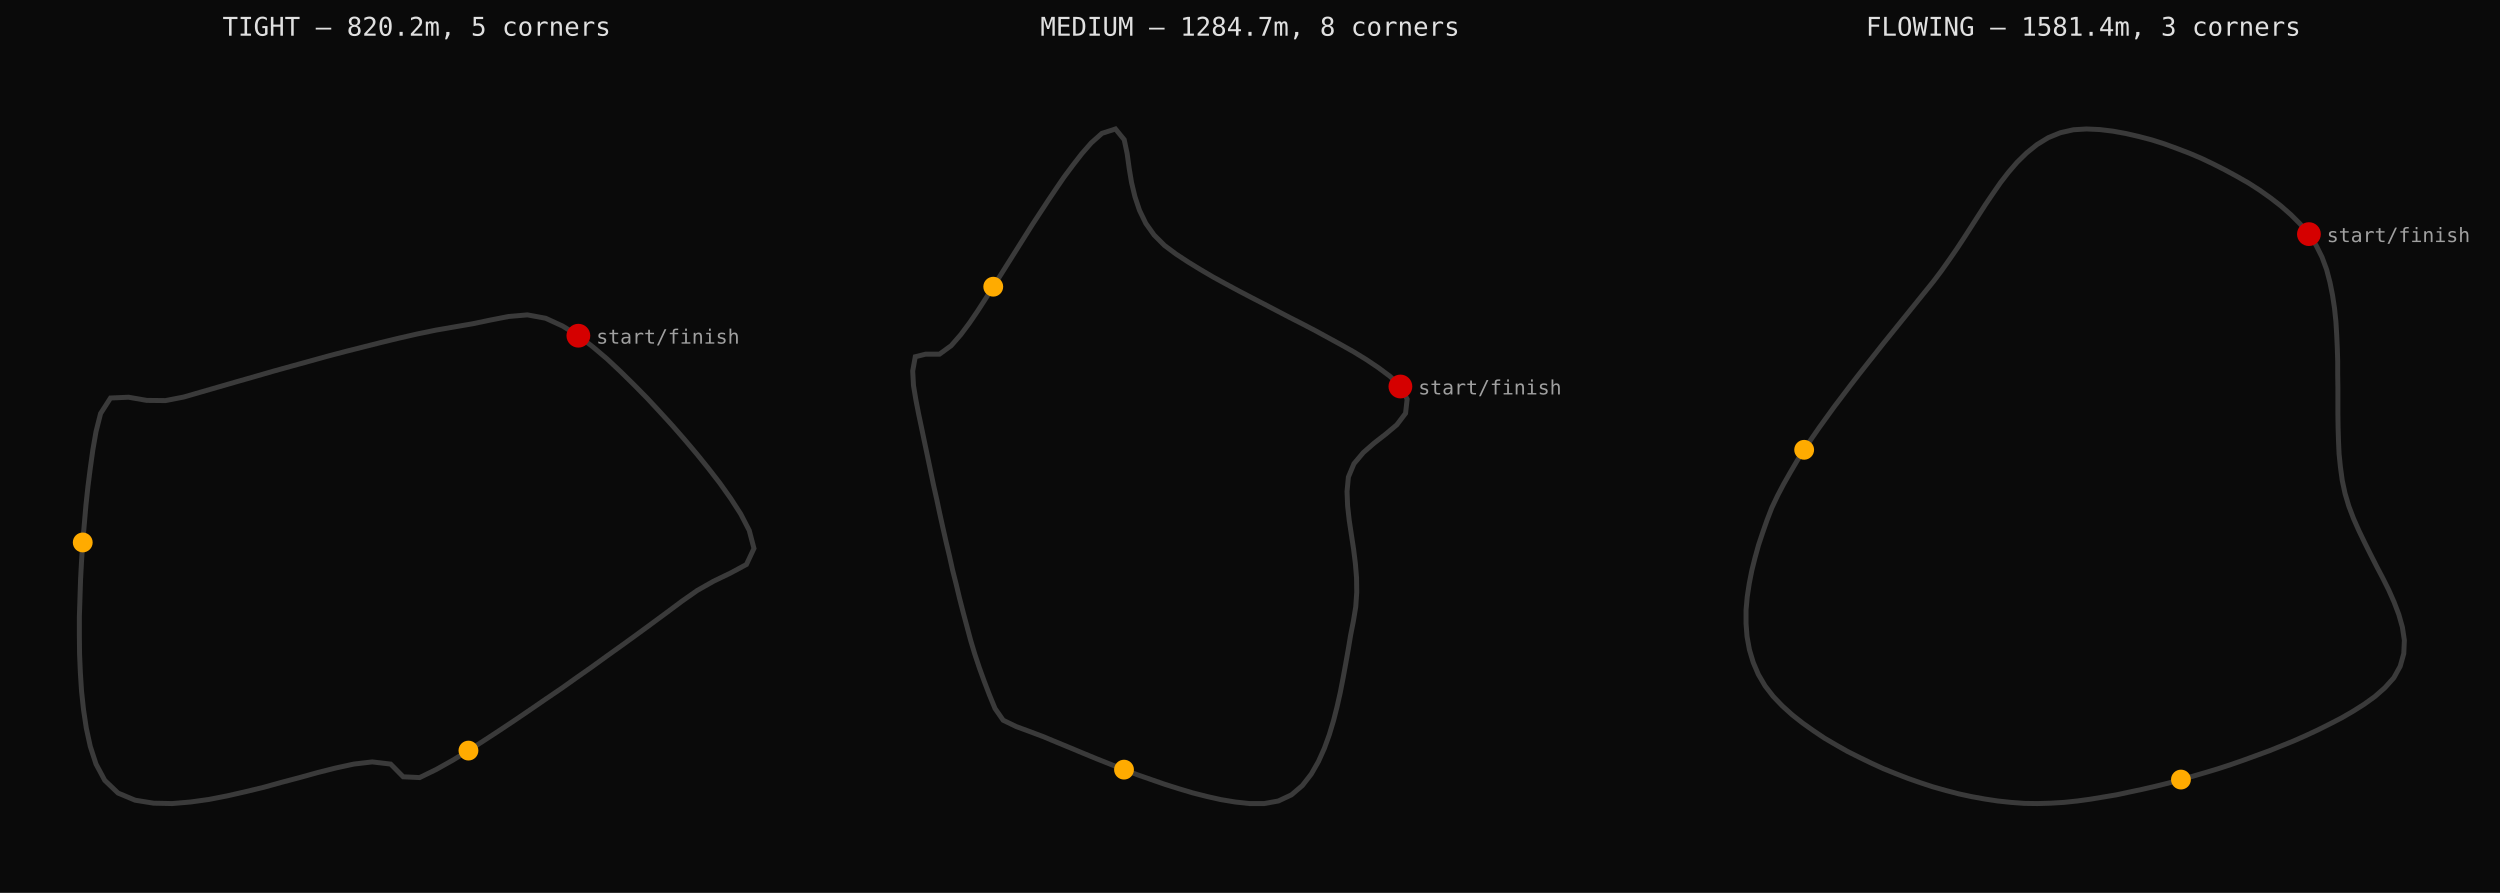
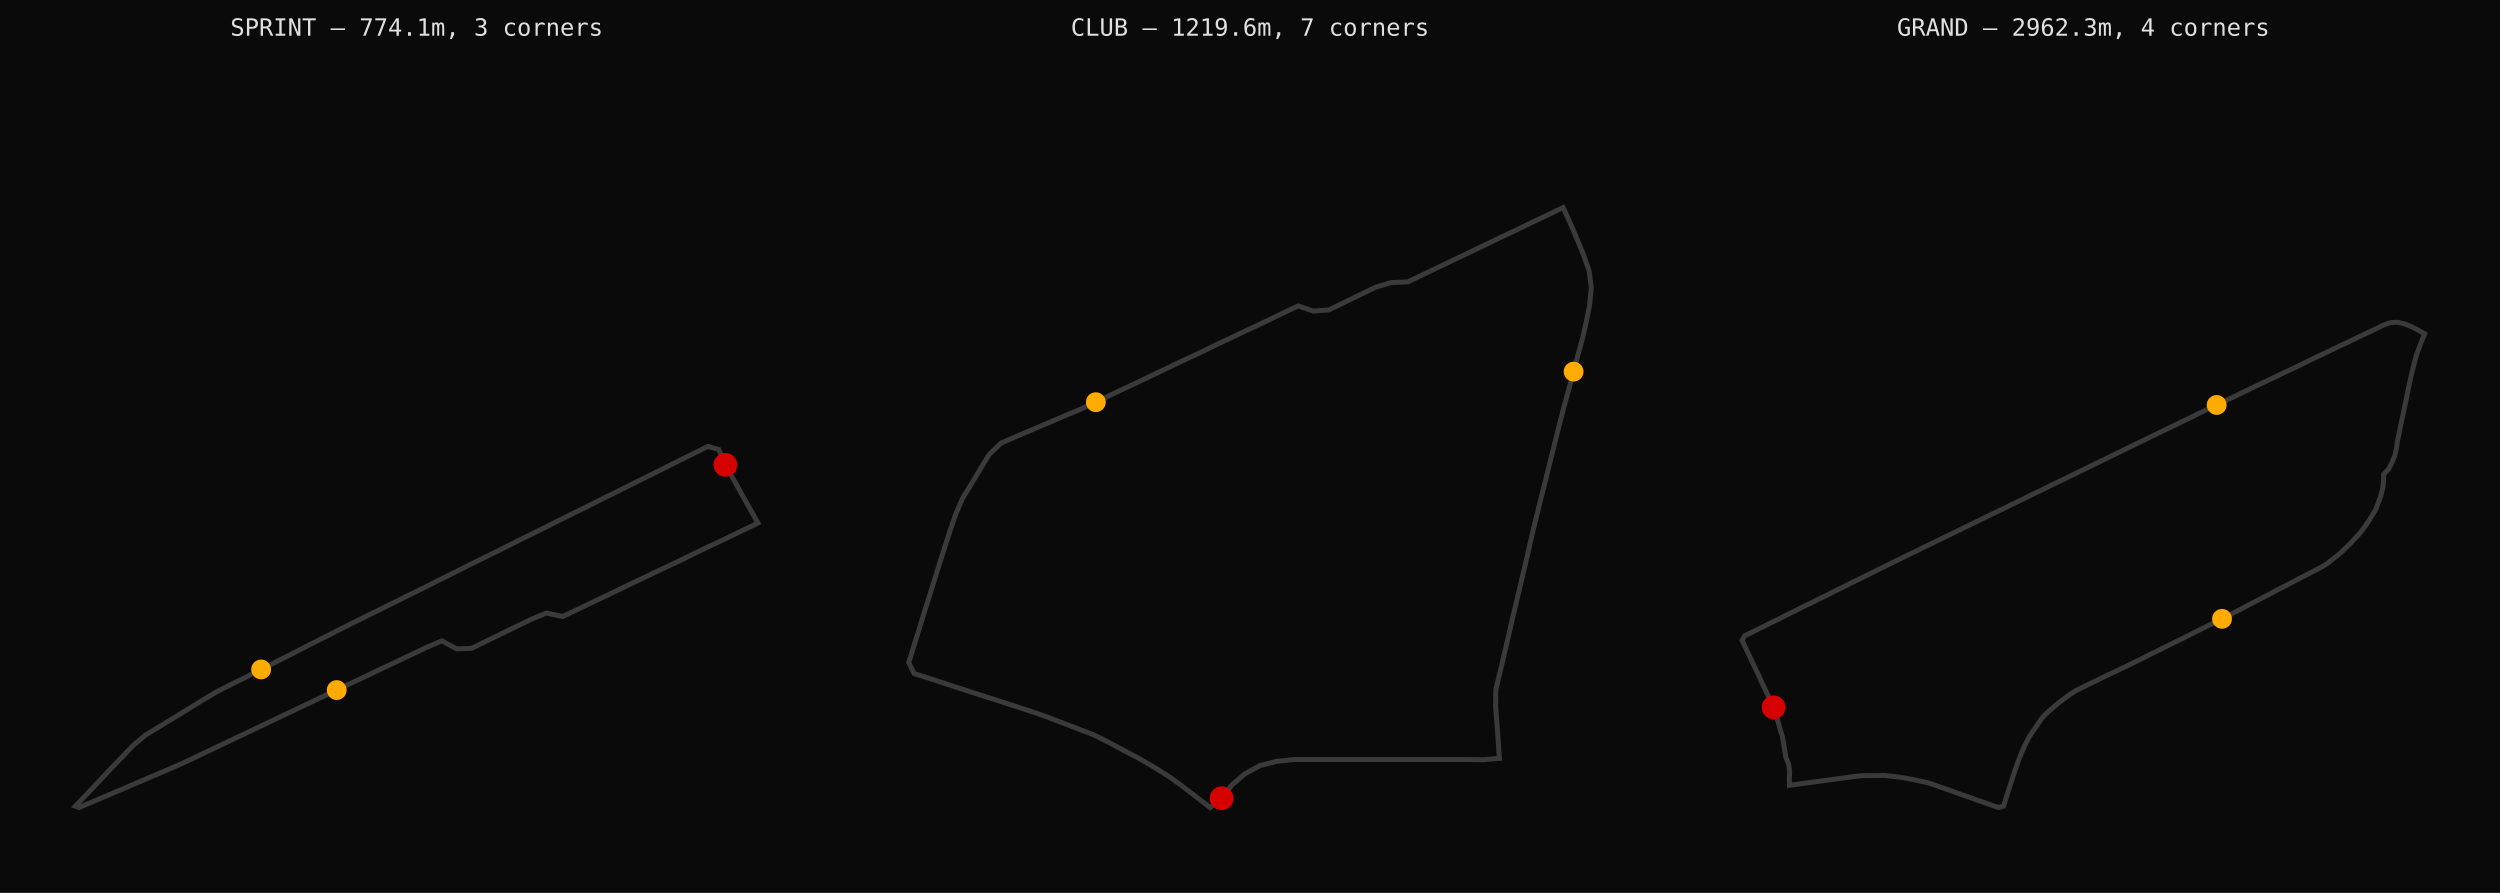
<svg xmlns="http://www.w3.org/2000/svg" width="1260" height="450" viewBox="0 0 1260 450" font-family="monospace">
  <rect width="100%" height="100%" fill="#0a0a0a" />
  <g transform="translate(0,0)">
-     <text x="210.0" y="18" fill="#e0e0e0" font-size="13" text-anchor="middle">TIGHT — 820.2m, 5 corners</text>
+     <text x="210.0" y="18" fill="#e0e0e0" font-size="12" text-anchor="middle">SPRINT — 774.1m, 3 corners</text>
    <g transform="translate(0,25)">
-       <polygon points="291.5,144.2 283.5,139.3 275.0,135.4 265.8,133.7 256.4,134.5 247.2,136.3 238.1,138.2 228.8,139.8 219.6,141.4 210.4,143.3 201.2,145.4 192.1,147.6 183.0,149.9 173.9,152.2 164.8,154.6 155.8,157.1 146.7,159.6 137.7,162.1 128.7,164.7 119.6,167.3 110.6,169.9 101.6,172.5 92.6,175.1 83.4,176.9 74.0,176.8 64.8,175.2 55.7,175.6 50.7,183.4 48.4,192.5 46.8,201.7 45.5,211.0 44.3,220.4 43.3,229.7 42.5,239.0 41.7,248.4 41.1,257.8 40.6,267.1 40.3,276.5 40.0,285.9 40.0,295.3 40.1,304.6 40.5,314.0 41.1,323.4 42.1,332.7 43.5,342.0 45.5,351.2 48.4,360.1 52.8,368.3 59.5,374.7 68.1,378.3 77.4,379.8 86.8,380.0 96.1,379.2 105.4,377.9 114.6,376.1 123.8,374.0 132.9,371.8 141.9,369.3 151.0,366.9 160.0,364.4 169.1,362.1 178.3,360.1 187.6,359.0 196.9,360.1 203.2,366.5 211.5,366.9 219.9,362.8 228.1,358.2 236.1,353.3 244.0,348.2 251.8,343.1 259.6,337.9 267.4,332.6 275.1,327.3 282.9,322.0 290.5,316.6 298.2,311.2 305.8,305.7 313.5,300.2 321.1,294.7 328.6,289.2 336.2,283.6 343.7,278.0 351.4,272.6 359.5,268.0 368.0,263.9 376.2,259.5 380.0,251.4 377.6,242.3 373.3,234.0 368.2,226.1 362.8,218.5 357.0,211.0 351.1,203.7 345.1,196.6 338.9,189.5 332.6,182.6 326.2,175.7 319.6,169.0 312.9,162.4 306.1,156.0 298.9,149.9" fill="none" stroke="#3a3a3a" stroke-width="2.5" />
-       <circle cx="291.5" cy="144.2" r="6" fill="#d50000" />
-       <text x="300.5" y="148.2" fill="#a0a0a0" font-size="10">start/finish</text>
-       <circle cx="41.7" cy="248.4" r="5" fill="#ffab00" />
-       <circle cx="236.1" cy="353.3" r="5" fill="#ffab00" />
+       <polygon points="365.6,209.3 362.3,201.6 356.8,200.0 349.3,203.7 341.8,207.4 334.3,211.2 326.8,214.9 319.3,218.6 311.8,222.4 304.2,226.1 296.7,229.9 289.2,233.6 281.7,237.3 274.2,241.1 266.7,244.8 259.2,248.5 251.7,252.3 244.1,256.0 236.6,259.7 229.1,263.5 221.6,267.2 214.1,271.0 206.6,274.7 199.1,278.4 191.5,282.2 184.0,285.9 176.5,289.6 169.0,293.4 161.5,297.2 154.0,301.0 146.6,304.8 139.1,308.6 131.6,312.4 124.1,316.2 116.6,319.9 109.1,323.7 101.9,328.0 94.8,332.4 87.6,336.8 80.4,341.2 73.3,345.5 66.9,350.9 61.1,357.0 55.3,363.0 49.6,369.1 43.8,375.2 38.0,381.3 39.9,382.0 47.6,378.7 55.3,375.4 63.1,372.1 70.8,368.8 78.5,365.5 86.2,362.2 93.9,358.8 101.5,355.2 109.0,351.6 116.6,348.0 124.2,344.4 131.8,340.8 139.3,337.2 146.9,333.6 154.5,330.0 162.1,326.4 169.7,322.8 177.2,319.2 184.8,315.6 192.4,312.0 200.0,308.4 207.6,304.8 215.1,301.2 222.7,298.0 230.1,302.0 237.6,301.8 245.2,298.1 252.7,294.4 260.2,290.8 267.8,287.1 275.4,284.0 283.6,285.7 291.2,282.1 298.7,278.5 306.3,274.9 313.9,271.2 321.5,267.6 329.0,264.0 336.6,260.4 344.2,256.8 351.7,253.1 359.3,249.5 366.9,245.9 374.4,242.3 382.0,238.6 377.9,231.3 373.8,224.0 369.7,216.6" fill="none" stroke="#3a3a3a" stroke-width="2.5" />
+       <circle cx="365.6" cy="209.3" r="6" fill="#d50000" />
+       <circle cx="131.6" cy="312.4" r="5" fill="#ffab00" />
+       <circle cx="169.7" cy="322.8" r="5" fill="#ffab00" />
    </g>
  </g>
  <g transform="translate(420,0)">
-     <text x="210.0" y="18" fill="#e0e0e0" font-size="13" text-anchor="middle">MEDIUM — 1284.7m, 8 corners</text>
+     <text x="210.0" y="18" fill="#e0e0e0" font-size="12" text-anchor="middle">CLUB — 1219.6m, 7 corners</text>
    <g transform="translate(0,25)">
-       <polygon points="285.8,169.8 280.6,164.7 274.7,160.3 268.6,156.2 262.4,152.4 256.0,148.8 249.6,145.3 243.2,141.8 236.7,138.4 230.2,135.1 223.7,131.7 217.2,128.3 210.8,125.0 204.3,121.6 197.8,118.1 191.4,114.6 185.1,110.9 178.9,107.1 172.8,103.1 166.9,98.7 161.7,93.5 157.5,87.6 154.3,81.0 152.0,74.1 150.3,67.0 149.1,59.8 148.1,52.5 146.6,45.4 142.2,40.0 135.4,42.2 130.0,47.0 125.2,52.5 120.7,58.3 116.3,64.2 112.2,70.2 108.1,76.3 104.1,82.4 100.1,88.5 96.2,94.7 92.3,100.9 88.4,107.1 84.5,113.3 80.6,119.5 76.7,125.6 72.7,131.8 68.6,137.8 64.2,143.7 59.4,149.2 53.5,153.5 46.5,153.5 41.3,154.8 40.0,162.0 40.4,169.3 41.6,176.5 43.0,183.7 44.5,190.8 46.0,198.0 47.5,205.1 49.0,212.3 50.5,219.5 52.1,226.6 53.6,233.7 55.2,240.9 56.8,248.0 58.5,255.1 60.1,262.3 61.9,269.4 63.6,276.5 65.4,283.5 67.3,290.6 69.2,297.7 71.3,304.7 73.6,311.6 76.1,318.5 78.7,325.3 81.5,332.1 85.6,338.0 92.2,341.2 99.0,343.7 105.9,346.3 112.6,349.1 119.4,351.9 126.1,354.7 132.9,357.5 139.7,360.2 146.5,362.9 153.3,365.5 160.2,367.9 167.1,370.3 174.1,372.5 181.1,374.6 188.2,376.4 195.3,378.0 202.5,379.2 209.8,380.0 217.1,380.0 224.3,378.7 230.9,375.6 236.4,370.9 240.9,365.1 244.5,358.8 247.5,352.1 250.0,345.2 252.1,338.2 253.9,331.1 255.5,324.0 256.9,316.8 258.2,309.7 259.5,302.4 260.7,295.2 262.1,288.1 263.3,280.8 263.8,273.5 263.7,266.2 263.1,258.9 262.2,251.7 261.1,244.5 260.0,237.2 259.2,230.0 258.9,222.7 259.6,215.4 262.4,208.7 267.1,203.1 272.6,198.3 278.4,193.8 284.0,189.1 288.4,183.3 289.2,176.2" fill="none" stroke="#3a3a3a" stroke-width="2.5" />
-       <circle cx="285.8" cy="169.8" r="6" fill="#d50000" />
-       <text x="294.8" y="173.8" fill="#a0a0a0" font-size="10">start/finish</text>
-       <circle cx="80.6" cy="119.5" r="5" fill="#ffab00" />
-       <circle cx="146.5" cy="362.9" r="5" fill="#ffab00" />
+       <polygon points="195.7,377.3 201.0,370.5 207.6,364.9 215.1,360.8 223.5,358.7 232.2,357.8 240.8,357.8 249.5,357.8 258.2,357.8 266.9,357.8 275.6,357.8 284.3,357.8 293.0,357.8 301.6,357.8 310.3,357.8 319.0,357.8 327.7,357.9 335.7,357.2 335.1,348.6 334.5,339.9 333.8,331.3 333.9,322.6 335.9,314.2 337.9,305.7 339.9,297.3 341.8,288.8 343.8,280.4 345.8,271.9 347.8,263.4 349.8,255.0 351.7,246.5 353.7,238.1 355.8,229.6 357.9,221.2 360.0,212.8 362.1,204.3 364.2,195.9 366.3,187.5 368.5,179.1 370.8,170.7 373.1,162.3 375.3,153.9 377.6,145.5 379.5,137.1 381.2,128.5 382.0,120.0 380.9,111.4 378.0,103.2 374.7,95.2 371.3,87.2 367.8,79.6 359.9,83.4 352.1,87.1 344.3,90.9 336.4,94.6 328.6,98.4 320.8,102.1 312.9,105.9 305.1,109.6 297.2,113.4 289.4,117.1 281.2,117.4 273.2,119.8 265.4,123.6 257.6,127.4 249.7,131.2 242.0,131.8 234.3,129.2 226.4,132.9 218.6,136.7 210.7,140.4 202.9,144.1 195.0,147.8 187.2,151.6 179.3,155.3 171.5,159.0 163.6,162.8 155.8,166.5 148.0,170.2 140.1,173.9 132.3,177.7 124.4,181.3 116.4,184.7 108.4,188.1 100.4,191.5 92.4,194.9 84.4,198.4 78.5,204.1 74.0,211.5 69.5,219.0 65.0,226.4 61.6,234.4 58.8,242.6 56.1,250.9 53.5,259.2 50.9,267.5 48.3,275.8 45.7,284.0 43.2,292.3 40.6,300.6 38.0,308.9 40.7,314.5 49.0,317.1 57.2,319.8 65.5,322.5 73.8,325.2 82.0,327.8 90.3,330.5 98.6,333.2 106.8,336.0 114.9,339.1 123.0,342.2 131.1,345.3 138.9,349.2 146.5,353.3 154.2,357.3 161.7,361.7 169.1,366.3 176.1,371.4 183.0,376.7 189.9,382.0" fill="none" stroke="#3a3a3a" stroke-width="2.5" />
+       <circle cx="195.7" cy="377.3" r="6" fill="#d50000" />
+       <circle cx="373.1" cy="162.3" r="5" fill="#ffab00" />
+       <circle cx="132.3" cy="177.7" r="5" fill="#ffab00" />
    </g>
  </g>
  <g transform="translate(840,0)">
-     <text x="210.0" y="18" fill="#e0e0e0" font-size="13" text-anchor="middle">FLOWING — 1581.4m, 3 corners</text>
+     <text x="210.0" y="18" fill="#e0e0e0" font-size="12" text-anchor="middle">GRAND — 2962.3m, 4 corners</text>
    <g transform="translate(0,25)">
-       <polygon points="323.7,93.0 319.3,87.9 314.6,83.2 309.6,78.8 304.3,74.7 298.8,70.8 293.2,67.2 287.4,63.9 281.5,60.7 275.6,57.7 269.5,54.8 263.4,52.2 257.1,49.8 250.8,47.5 244.5,45.5 238.0,43.8 231.5,42.3 224.9,41.1 218.3,40.3 211.6,40.0 205.0,40.4 198.4,41.9 192.3,44.4 186.6,47.9 181.4,52.1 176.6,56.8 172.3,61.8 168.2,67.1 164.4,72.6 160.6,78.2 157.0,83.8 153.4,89.4 149.8,95.0 146.1,100.6 142.3,106.1 138.4,111.6 134.4,116.9 130.2,122.1 126.0,127.3 121.8,132.5 117.6,137.7 113.4,142.9 109.2,148.1 105.1,153.3 100.9,158.6 96.8,163.8 92.7,169.1 88.7,174.4 84.6,179.8 80.7,185.2 76.8,190.6 73.0,196.1 69.3,201.7 65.7,207.3 62.3,213.1 59.0,218.9 55.9,224.8 53.0,230.9 50.6,237.1 48.4,243.4 46.3,249.7 44.5,256.2 42.9,262.6 41.6,269.2 40.6,275.8 40.0,282.5 40.0,289.2 40.5,295.8 41.7,302.4 43.6,308.8 46.2,314.9 49.6,320.7 53.7,326.0 58.3,330.8 63.3,335.3 68.5,339.4 74.0,343.3 79.5,347.0 85.3,350.4 91.1,353.7 97.1,356.7 103.1,359.6 109.2,362.4 115.4,364.9 121.6,367.3 127.9,369.5 134.3,371.6 140.7,373.4 147.2,375.1 153.7,376.5 160.3,377.7 166.9,378.7 173.5,379.4 180.2,379.9 186.9,380.0 193.6,379.8 200.2,379.4 206.9,378.7 213.5,377.8 220.1,376.7 226.7,375.6 233.2,374.2 239.8,372.8 246.3,371.3 252.8,369.7 259.2,367.9 265.6,366.1 272.1,364.2 278.4,362.3 284.8,360.2 291.1,358.0 297.4,355.7 303.7,353.4 309.9,350.9 316.1,348.4 322.2,345.7 328.2,342.9 334.2,339.9 340.2,336.8 345.9,333.5 351.6,329.9 357.0,326.0 362.0,321.6 366.5,316.6 369.7,310.8 371.5,304.4 371.8,297.7 370.8,291.1 369.0,284.7 366.6,278.4 363.9,272.3 360.9,266.3 357.8,260.4 354.8,254.5 351.8,248.5 348.9,242.5 346.2,236.4 343.8,230.1 341.9,223.7 340.5,217.2 339.6,210.6 338.9,203.9 338.6,197.2 338.4,190.5 338.3,183.9 338.3,177.2 338.3,170.5 338.2,163.8 338.2,157.1 338.0,150.4 337.7,143.8 337.3,137.1 336.6,130.4 335.6,123.8 334.3,117.3 332.6,110.8 330.3,104.6 327.3,98.6" fill="none" stroke="#3a3a3a" stroke-width="2.5" />
-       <circle cx="323.7" cy="93.0" r="6" fill="#d50000" />
-       <text x="332.7" y="97.0" fill="#a0a0a0" font-size="10">start/finish</text>
-       <circle cx="69.3" cy="201.7" r="5" fill="#ffab00" />
-       <circle cx="259.2" cy="367.9" r="5" fill="#ffab00" />
+       <polygon points="53.9,331.5 55.0,335.1 56.1,338.6 57.1,342.2 58.2,345.8 58.9,349.4 59.5,353.1 60.1,356.8 61.5,360.2 62.0,363.9 61.8,367.4 61.9,370.8 65.6,370.3 69.2,369.8 72.9,369.3 76.6,368.8 80.3,368.3 84.0,367.8 87.7,367.3 91.4,366.8 95.1,366.3 98.8,365.9 102.5,365.9 106.3,365.9 110.0,365.8 113.7,366.3 117.4,366.7 121.1,367.3 124.7,368.0 128.4,368.8 132.0,369.6 135.5,370.8 139.1,372.1 142.6,373.3 146.1,374.6 149.6,375.8 153.1,377.0 156.6,378.3 160.2,379.5 163.7,380.8 167.2,382.0 169.8,381.3 170.9,377.7 172.0,374.2 173.2,370.6 174.3,367.1 175.5,363.5 176.7,360.0 178.0,356.5 179.4,353.1 181.0,349.7 182.7,346.4 184.8,343.3 186.9,340.2 189.0,337.1 191.5,334.4 194.3,332.0 197.1,329.6 200.1,327.3 203.1,325.1 206.2,323.1 209.6,321.4 212.9,319.8 216.3,318.2 219.6,316.5 223.0,314.9 226.4,313.3 229.7,311.7 233.1,310.1 236.4,308.5 239.8,306.8 243.1,305.1 246.5,303.5 249.8,301.8 253.1,300.2 256.5,298.5 259.8,296.9 263.2,295.2 266.5,293.5 269.8,291.9 273.2,290.2 276.5,288.6 279.9,286.9 283.2,285.3 286.5,283.5 289.8,281.8 293.1,280.0 296.4,278.3 299.7,276.6 303.0,274.9 306.3,273.1 309.6,271.4 312.9,269.7 316.2,268.0 319.6,266.2 322.9,264.5 326.2,262.8 329.5,261.1 332.7,259.2 335.6,256.9 338.6,254.6 341.3,252.1 344.0,249.5 346.5,246.8 349.1,244.1 351.4,241.1 353.5,238.1 355.5,234.9 357.4,231.7 358.7,228.2 360.0,224.7 360.9,221.1 361.3,217.6 361.4,214.0 363.9,211.4 365.6,208.1 367.0,204.6 367.8,201.0 368.3,197.3 369.1,193.7 369.8,190.0 370.6,186.4 371.4,182.7 372.1,179.1 372.9,175.4 373.6,171.8 374.4,168.1 375.2,164.5 376.1,160.8 377.0,157.2 378.0,153.6 379.3,150.1 380.6,146.7 382.0,143.2 378.8,141.4 375.5,139.7 372.1,138.3 368.5,137.4 364.8,137.6 361.3,138.8 357.9,140.5 354.6,142.1 351.2,143.7 347.8,145.3 344.5,146.9 341.1,148.5 337.7,150.1 334.4,151.7 331.0,153.3 327.7,154.9 324.3,156.5 320.9,158.2 317.6,159.8 314.2,161.4 310.8,163.0 307.5,164.6 304.1,166.2 300.7,167.8 297.4,169.4 294.0,171.0 290.7,172.6 287.3,174.3 283.9,175.9 280.6,177.5 277.2,179.1 273.8,180.7 270.5,182.3 267.1,183.9 263.8,185.6 260.4,187.2 257.1,188.8 253.7,190.4 250.3,192.1 247.0,193.7 243.6,195.3 240.3,197.0 236.9,198.6 233.6,200.2 230.2,201.9 226.9,203.5 223.5,205.1 220.2,206.8 216.8,208.4 213.5,210.0 210.1,211.7 206.8,213.3 203.4,214.9 200.1,216.6 196.7,218.2 193.3,219.8 190.0,221.5 186.6,223.1 183.3,224.7 179.9,226.4 176.6,228.0 173.2,229.6 169.9,231.3 166.5,232.9 163.2,234.5 159.8,236.1 156.5,237.8 153.1,239.4 149.8,241.0 146.4,242.7 143.1,244.3 139.7,245.9 136.3,247.6 133.0,249.2 129.6,250.8 126.3,252.5 122.9,254.1 119.6,255.7 116.2,257.4 112.9,259.0 109.5,260.7 106.2,262.3 102.9,264.0 99.5,265.6 96.2,267.3 92.8,268.9 89.5,270.6 86.2,272.2 82.8,273.9 79.5,275.6 76.1,277.2 72.8,278.9 69.4,280.5 66.1,282.2 62.8,283.8 59.4,285.5 56.1,287.2 52.7,288.8 49.4,290.5 46.1,292.1 42.7,293.8 39.4,295.4 38.0,297.8 39.6,301.1 41.2,304.5 42.8,307.9 44.4,311.3 46.0,314.6 47.5,318.0 49.1,321.4 50.7,324.8 52.3,328.1" fill="none" stroke="#3a3a3a" stroke-width="2.5" />
+       <circle cx="53.9" cy="331.5" r="6" fill="#d50000" />
+       <circle cx="279.9" cy="286.9" r="5" fill="#ffab00" />
+       <circle cx="277.2" cy="179.1" r="5" fill="#ffab00" />
    </g>
  </g>
</svg>
